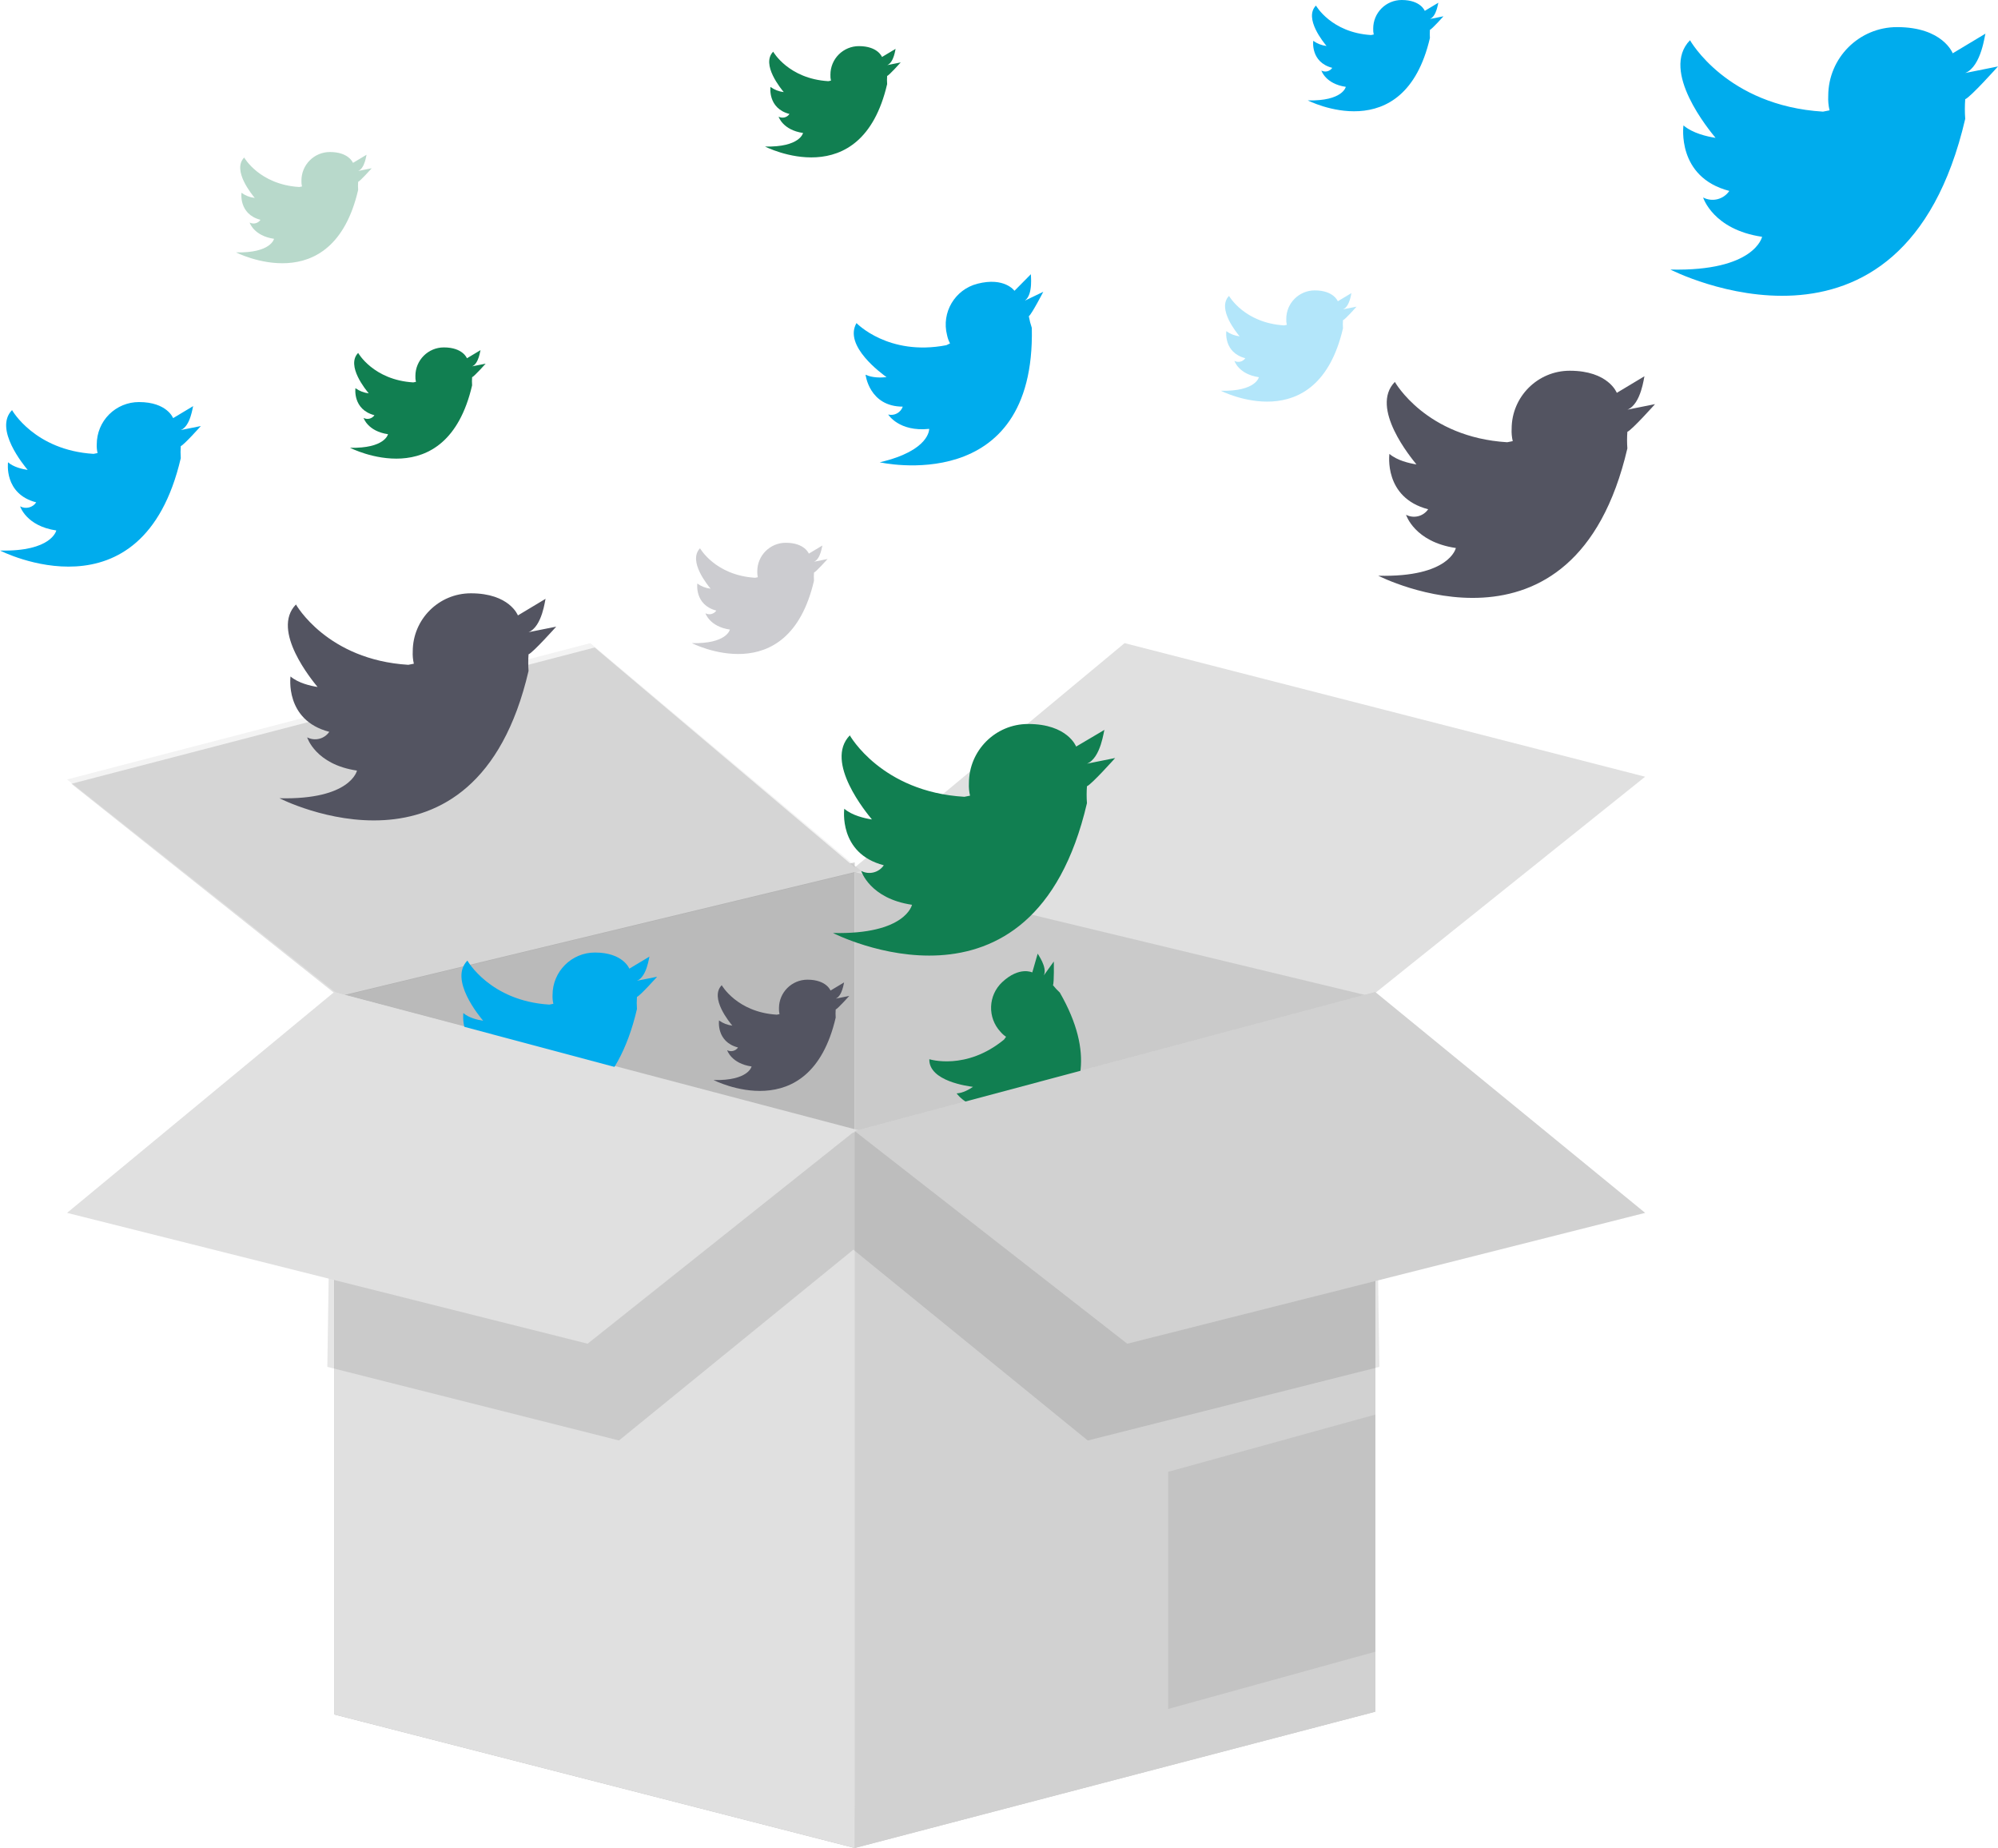
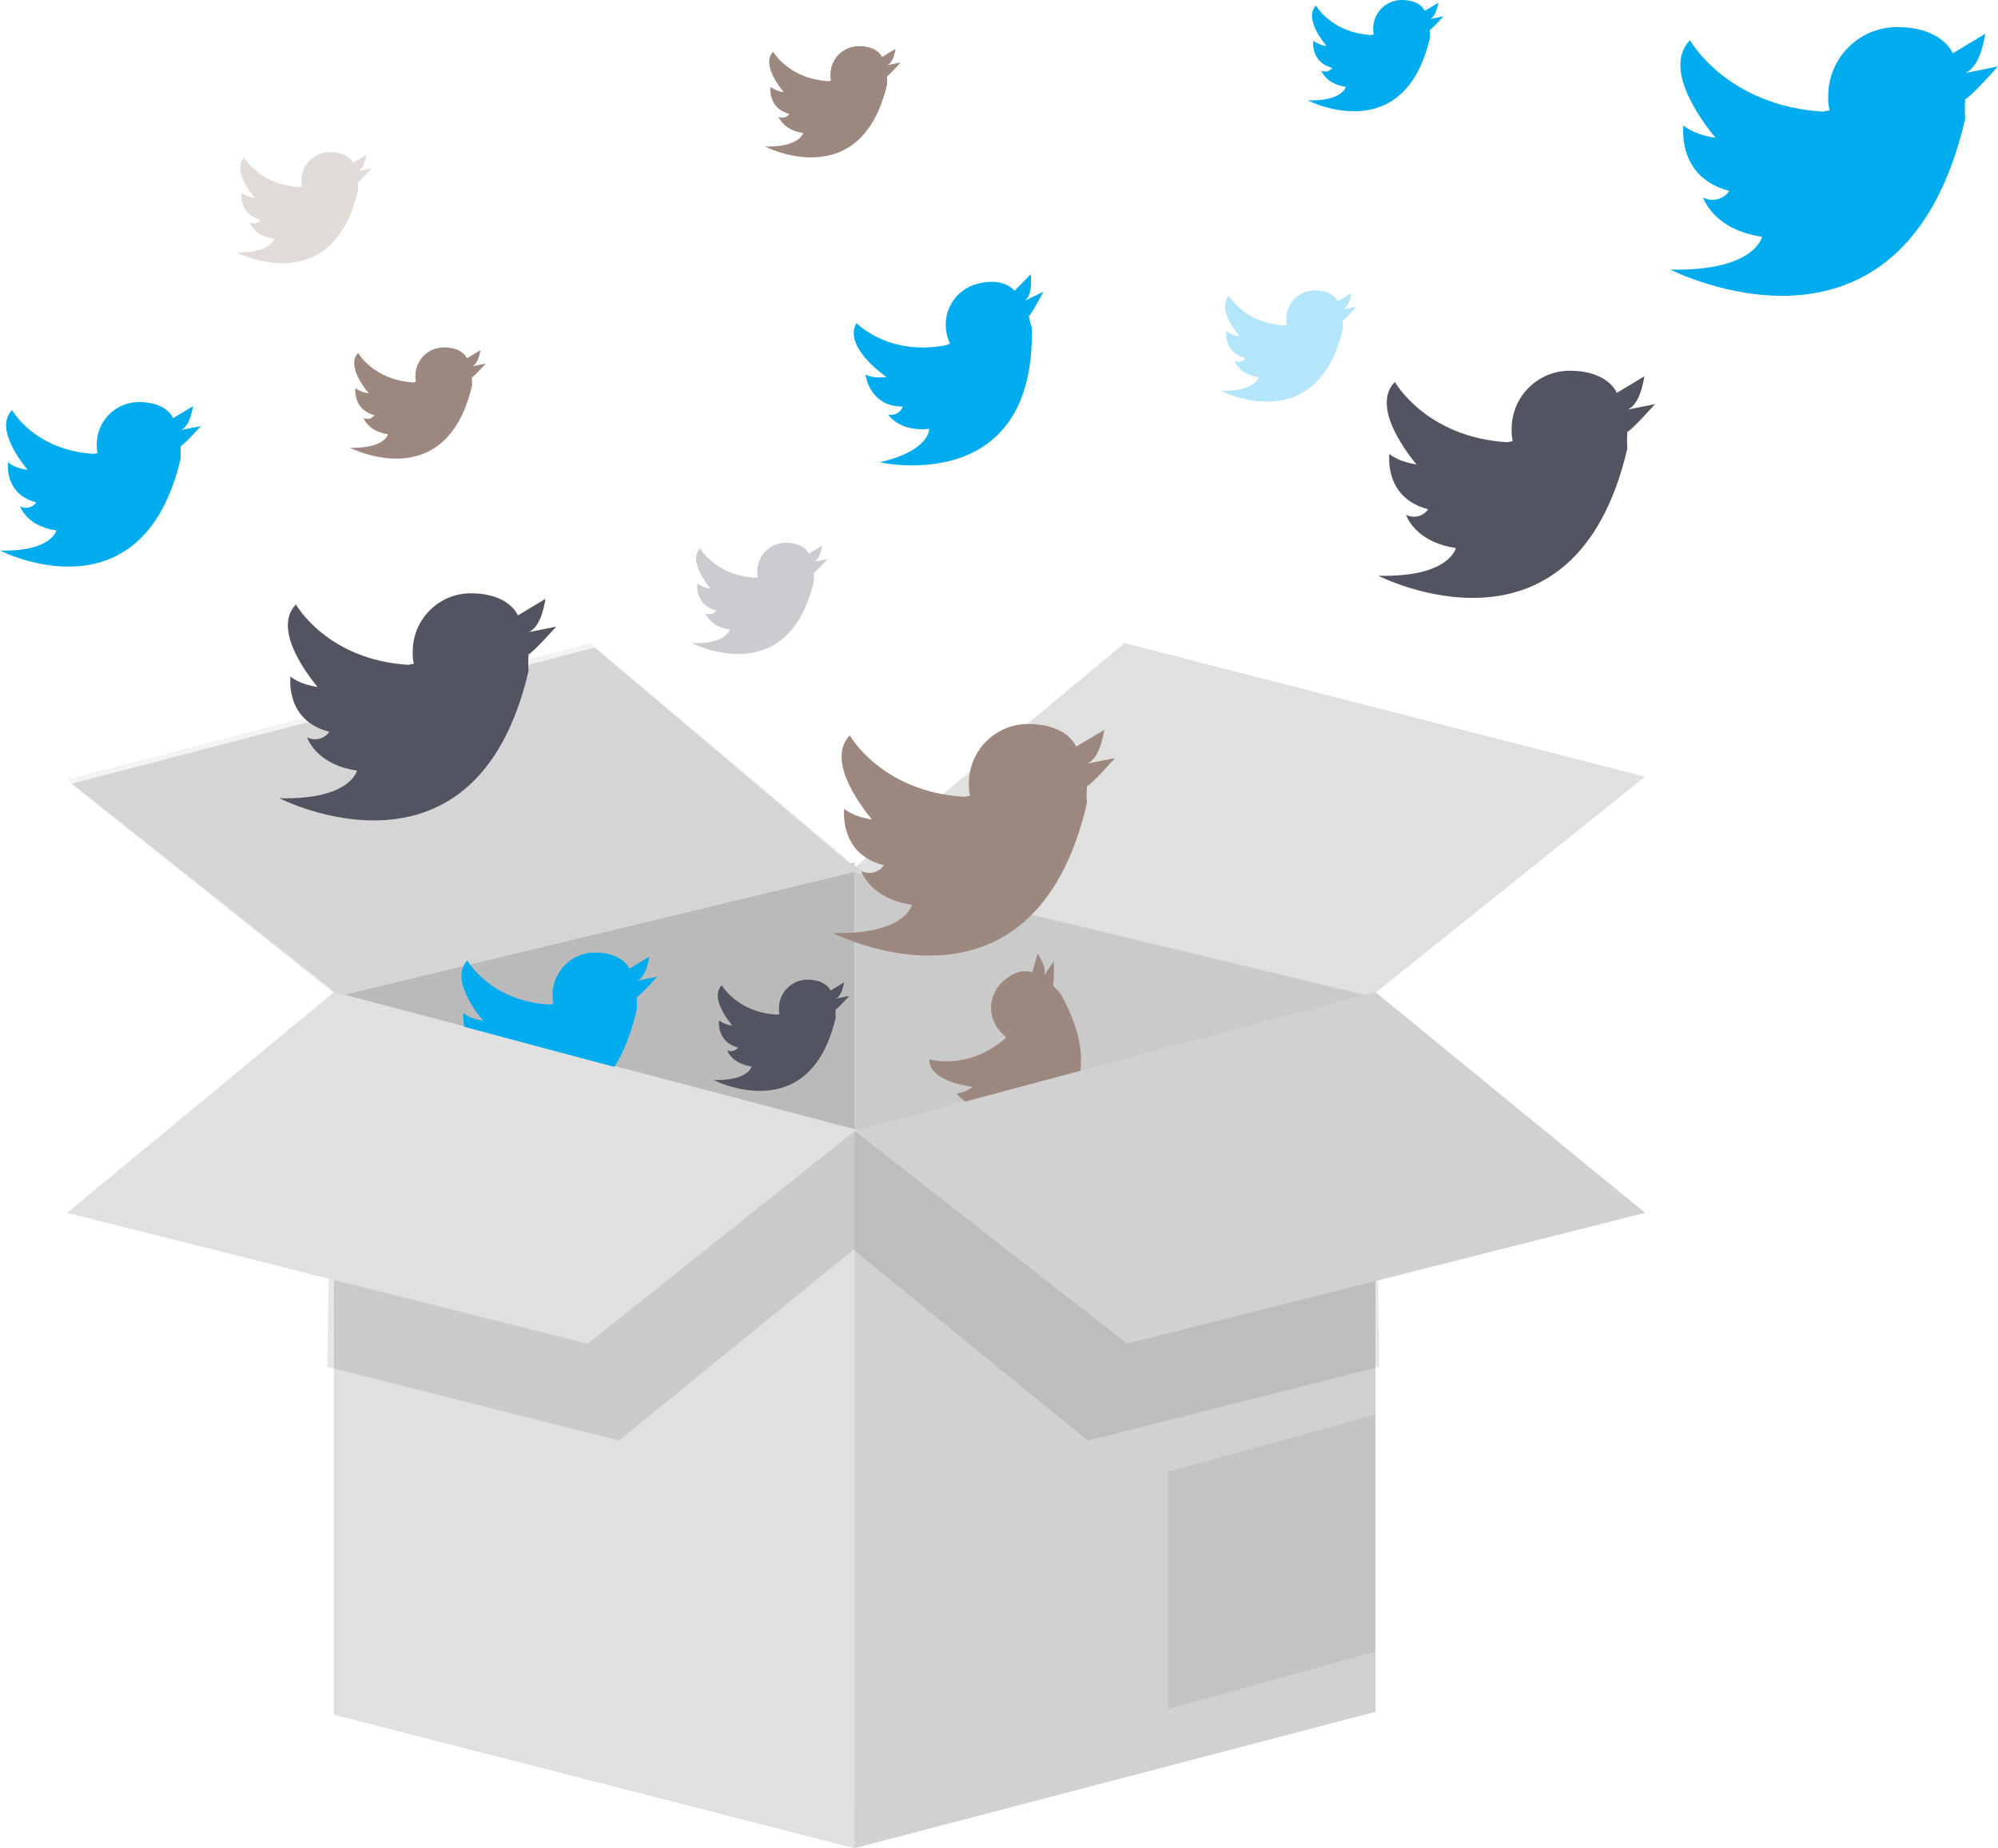
<svg xmlns="http://www.w3.org/2000/svg" id="5315dcf4-9ab7-45f5-a3d8-2e76525705db" data-name="Layer 1" width="813.15" height="752" viewBox="0 0 813.15 752">
  <polygon points="559.73 403.7 347.86 352.67 347.86 752 559.73 696.54 559.73 403.7" fill="#e0e0e0" />
  <polygon points="559.73 403.7 347.86 352.67 347.86 752 559.73 696.54 559.73 403.7" opacity="0.1" />
  <polygon points="135.99 403.7 347.86 352.67 347.86 752 135.99 697.65 135.99 403.7" fill="#e0e0e0" />
  <polygon points="135.99 401.93 347.86 350.91 347.86 752 135.99 697.65 135.99 401.93" opacity="0.17" />
  <polygon points="346.09 354.44 457.68 261.71 669.54 316.07 557.96 405.46 346.09 354.44" fill="#e0e0e0" />
  <polygon points="29.05 318.94 137.76 405.46 349.62 354.44 242.03 263.48 29.05 318.94" fill="#e0e0e0" />
  <polygon points="27.29 317.18 138.64 405.46 350.51 354.44 240.26 261.71 27.29 317.18" opacity="0.05" />
  <polygon points="135.99 403.7 135.99 697.65 347.86 752 350.72 460.27 135.99 403.7" fill="#e0e0e0" />
  <polygon points="559.73 696.54 347.86 752 347.86 460.27 559.73 403.7 559.73 696.54" fill="#e0e0e0" />
  <polygon points="559.73 696.54 347.86 752 347.86 460.27 559.73 403.7 559.73 696.54" opacity="0.07" />
  <polygon points="475.42 598.92 475.42 695.43 559.73 672.13 559.73 575.63 475.42 598.92" opacity="0.07" />
  <polygon points="133.22 556.22 251.91 586.17 347.31 508.52 347.31 460.82 135.44 407.58 133.22 556.22" opacity="0.1" />
  <polygon points="561.39 556.22 442.7 586.17 347.31 508.52 347.31 460.82 559.17 407.58 561.39 556.22" opacity="0.1" />
  <path d="M452.66,473.1l8.21-1.64s-6.9,7.72-8.21,8.21h0a33.05,33.05,0,0,0,0,4.93c-15.77,67.69-73.93,37.79-73.93,37.79,21.19.49,23-8.21,23-8.21-12.32-1.81-14.79-9.86-14.79-9.86a5.08,5.08,0,0,0,6.57-1.64c-13.31-3.45-11.5-16.43-11.5-16.43,2.3,2,5.91,2.79,8.05,3.12-1.48-1.81-14-16.76-6.41-24.48,0,0,9.2,16.43,33.35,17.91l1.64-.33a12.89,12.89,0,0,1-.33-3.61,17.25,17.25,0,0,1,17.25-17.25c11.5,0,14,6.57,14,6.57l8.21-4.93C457.59,463.24,456.77,471.46,452.66,473.1Z" transform="translate(-193.43 -74)" fill="#00aced" />
  <polygon points="135.99 403.7 27.29 493.55 239.15 546.79 347.86 460.27 135.99 403.7" fill="#e0e0e0" />
-   <path d="M618.25,470.91l4.06-5.65s.18,8.6-.34,9.65h0a27.47,27.47,0,0,0,2.79,3c28.77,50.08-23.53,64.86-23.53,64.86,13.16-11.71,9.33-18,9.33-18C602,530.62,596,527.12,596,527.12a4.22,4.22,0,0,0,3.06-4.72c-10,5.44-16.3-3.47-16.3-3.47,2.52-.1,5.18-1.65,6.66-2.66-1.92-.26-18-2.27-17.77-11.25,0,0,14.9,4.77,30.42-8l.81-1.13a10.71,10.71,0,0,1-2.25-2,14.33,14.33,0,0,1,.71-20.26c7-6.52,12.21-3.92,12.21-3.92l2.2-7.65C615.66,462.13,619.81,467.58,618.25,470.91Z" transform="translate(-193.43 -74)" fill="#117f51" />
+   <path d="M618.25,470.91l4.06-5.65s.18,8.6-.34,9.65h0a27.47,27.47,0,0,0,2.79,3c28.77,50.08-23.53,64.86-23.53,64.86,13.16-11.71,9.33-18,9.33-18C602,530.62,596,527.12,596,527.12a4.22,4.22,0,0,0,3.06-4.72c-10,5.44-16.3-3.47-16.3-3.47,2.52-.1,5.18-1.65,6.66-2.66-1.92-.26-18-2.27-17.77-11.25,0,0,14.9,4.77,30.42-8l.81-1.13a10.71,10.71,0,0,1-2.25-2,14.33,14.33,0,0,1,.71-20.26c7-6.52,12.21-3.92,12.21-3.92l2.2-7.65C615.66,462.13,619.81,467.58,618.25,470.91Z" transform="translate(-193.43 -74)" fill="#9d887f" />
  <polygon points="559.73 403.7 669.54 493.55 458.78 546.79 347.86 460.27 559.73 403.7" fill="#e0e0e0" />
  <polygon points="559.73 403.7 669.54 493.55 458.78 546.79 347.86 460.27 559.73 403.7" opacity="0.07" />
  <path d="M610.52,196.35l7.51-3.61s-4.74,9.15-5.89,9.95h0a32.88,32.88,0,0,0,1.22,4.75c1.53,69.12-61.9,54.68-61.9,54.68,20.54-4.76,20.13-13.6,20.13-13.6-12.32,1.3-16.68-5.84-16.68-5.84a5,5,0,0,0,5.93-3.21c-13.68,0-15.14-13-15.14-13,2.7,1.33,6.39,1.23,8.53,1-1.87-1.38-17.6-12.7-12.22-22,0,0,12.93,13.56,36.56,9l1.5-.72a12.82,12.82,0,0,1-1.21-3.4,17.16,17.16,0,0,1,12.36-20.89c11.08-2.84,15.08,2.88,15.08,2.88l6.7-6.78C612.83,185.63,614.07,193.75,610.52,196.35Z" transform="translate(-193.43 -74)" fill="#00aced" />
  <path d="M267,249l8.17-1.63s-6.86,7.68-8.17,8.17h0a32.88,32.88,0,0,0,0,4.9c-15.69,67.33-73.54,37.59-73.54,37.59,21.08.49,22.88-8.17,22.88-8.17-12.26-1.8-14.71-9.81-14.71-9.81a5,5,0,0,0,6.54-1.63C194.9,275,196.7,262.12,196.7,262.12c2.29,2,5.88,2.78,8,3.11-1.47-1.8-13.89-16.67-6.37-24.35,0,0,9.15,16.34,33.18,17.81l1.63-.33a12.82,12.82,0,0,1-.33-3.6A17.16,17.16,0,0,1,250,237.61c11.44,0,13.89,6.54,13.89,6.54l8.17-4.9C271.87,239.24,271.06,247.41,267,249Z" transform="translate(-193.43 -74)" fill="#00aced" />
  <path d="M993.24,103.71l13.33-2.67s-11.2,12.53-13.33,13.33h0a53.64,53.64,0,0,0,0,8c-25.6,109.85-120,61.32-120,61.32,34.39.8,37.33-13.33,37.33-13.33-20-2.93-24-16-24-16a8.24,8.24,0,0,0,10.66-2.67c-21.6-5.6-18.66-26.66-18.66-26.66,3.73,3.2,9.6,4.53,13.06,5.07-2.4-2.93-22.66-27.2-10.4-39.73,0,0,14.93,26.66,54.12,29.06l2.67-.53a20.92,20.92,0,0,1-.53-5.87,28,28,0,0,1,28-28c18.66,0,22.66,10.66,22.66,10.66l13.33-8C1001.24,87.71,999.91,101,993.24,103.71Z" transform="translate(-193.43 -74)" fill="#00aced" />
  <path d="M775.38,81.73l5.52-1.1s-4.64,5.19-5.52,5.52h0a22.21,22.21,0,0,0,0,3.31c-10.6,45.5-49.69,25.4-49.69,25.4,14.25.33,15.46-5.52,15.46-5.52-8.28-1.21-9.94-6.63-9.94-6.63a3.41,3.41,0,0,0,4.42-1.1c-8.94-2.32-7.73-11-7.73-11a11.48,11.48,0,0,0,5.41,2.1c-1-1.21-9.39-11.26-4.31-16.45,0,0,6.18,11,22.42,12l1.1-.22a8.66,8.66,0,0,1-.22-2.43A11.59,11.59,0,0,1,763.9,74c7.73,0,9.39,4.42,9.39,4.42l5.52-3.31C778.69,75.1,778.14,80.63,775.38,81.73Z" transform="translate(-193.43 -74)" fill="#00aced" />
  <path d="M524.71,302.58l5.52-1.1s-4.64,5.19-5.52,5.52h0a22.21,22.21,0,0,0,0,3.31c-10.6,45.5-49.69,25.4-49.69,25.4,14.25.33,15.46-5.52,15.46-5.52-8.28-1.21-9.94-6.63-9.94-6.63a3.41,3.41,0,0,0,4.42-1.1c-8.94-2.32-7.73-11-7.73-11a11.48,11.48,0,0,0,5.41,2.1c-1-1.21-9.39-11.26-4.31-16.45,0,0,6.18,11,22.42,12l1.1-.22a8.66,8.66,0,0,1-.22-2.43,11.59,11.59,0,0,1,11.59-11.59c7.73,0,9.39,4.42,9.39,4.42l5.52-3.31C528,296,527.47,301.48,524.71,302.58Z" transform="translate(-193.43 -74)" fill="#535461" opacity="0.3" />
  <path d="M740,199.89l5.52-1.1S740.93,204,740,204.3h0a22.21,22.21,0,0,0,0,3.31c-10.6,45.5-49.69,25.4-49.69,25.4,14.25.33,15.46-5.52,15.46-5.52-8.28-1.21-9.94-6.63-9.94-6.63a3.41,3.41,0,0,0,4.42-1.1c-8.94-2.32-7.73-11-7.73-11a11.48,11.48,0,0,0,5.41,2.1c-1-1.21-9.39-11.26-4.31-16.45,0,0,6.18,11,22.42,12l1.1-.22a8.66,8.66,0,0,1-.22-2.43,11.59,11.59,0,0,1,11.59-11.59c7.73,0,9.39,4.42,9.39,4.42l5.52-3.31C743.36,193.26,742.8,198.78,740,199.89Z" transform="translate(-193.43 -74)" fill="#00aced" opacity="0.3" />
-   <path d="M635.8,384.76l11.48-2.3s-9.65,10.8-11.48,11.48h0a46.21,46.21,0,0,0,0,6.89c-22.05,94.63-103.36,52.83-103.36,52.83,29.63.69,32.16-11.48,32.16-11.48-17.23-2.53-20.67-13.78-20.67-13.78a7.1,7.1,0,0,0,9.19-2.3c-18.6-4.82-16.08-23-16.08-23,3.22,2.76,8.27,3.9,11.25,4.36-2.07-2.53-19.52-23.43-9-34.22,0,0,12.86,23,46.63,25l2.3-.46a18,18,0,0,1-.46-5.05,24.11,24.11,0,0,1,24.12-24.12c16.08,0,19.52,9.19,19.52,9.19L642.92,371C642.69,371,641.54,382.47,635.8,384.76Z" transform="translate(-193.43 -74)" fill="#117f51" />
-   <path d="M554.52,100.5,560,99.4s-4.64,5.19-5.52,5.52h0a22.21,22.21,0,0,0,0,3.31c-10.6,45.5-49.69,25.4-49.69,25.4,14.25.33,15.46-5.52,15.46-5.52-8.28-1.21-9.94-6.63-9.94-6.63a3.41,3.41,0,0,0,4.42-1.1c-8.94-2.32-7.73-11-7.73-11a11.48,11.48,0,0,0,5.41,2.1c-1-1.21-9.39-11.26-4.31-16.45,0,0,6.18,11,22.42,12l1.1-.22a8.66,8.66,0,0,1-.22-2.43A11.59,11.59,0,0,1,543,92.77c7.73,0,9.39,4.42,9.39,4.42l5.52-3.31C557.84,93.88,557.29,99.4,554.52,100.5Z" transform="translate(-193.43 -74)" fill="#117f51" />
-   <path d="M385.57,223.08l5.52-1.1s-4.64,5.19-5.52,5.52h0a22.21,22.21,0,0,0,0,3.31c-10.6,45.5-49.69,25.4-49.69,25.4,14.25.33,15.46-5.52,15.46-5.52-8.28-1.21-9.94-6.63-9.94-6.63a3.41,3.41,0,0,0,4.42-1.1c-8.94-2.32-7.73-11-7.73-11a11.48,11.48,0,0,0,5.41,2.1c-1-1.21-9.39-11.26-4.31-16.45,0,0,6.18,11,22.42,12l1.1-.22a8.66,8.66,0,0,1-.22-2.43,11.59,11.59,0,0,1,11.59-11.59c7.73,0,9.39,4.42,9.39,4.42l5.52-3.31C388.88,216.45,388.33,222,385.57,223.08Z" transform="translate(-193.43 -74)" fill="#117f51" />
-   <path d="M339.19,143.57l5.52-1.1s-4.64,5.19-5.52,5.52h0a22.21,22.21,0,0,0,0,3.31c-10.6,45.5-49.69,25.4-49.69,25.4,14.25.33,15.46-5.52,15.46-5.52-8.28-1.21-9.94-6.63-9.94-6.63a3.41,3.41,0,0,0,4.42-1.1c-8.94-2.32-7.73-11-7.73-11a11.48,11.48,0,0,0,5.41,2.1c-1-1.21-9.39-11.26-4.31-16.45,0,0,6.18,11,22.42,12l1.1-.22a8.66,8.66,0,0,1-.22-2.43,11.59,11.59,0,0,1,11.59-11.59c7.73,0,9.39,4.42,9.39,4.42l5.52-3.31C342.5,136.94,342,142.47,339.19,143.57Z" transform="translate(-193.43 -74)" fill="#117f51" opacity="0.3" />
+   <path d="M635.8,384.76l11.48-2.3s-9.65,10.8-11.48,11.48h0a46.21,46.21,0,0,0,0,6.89c-22.05,94.63-103.36,52.83-103.36,52.83,29.63.69,32.16-11.48,32.16-11.48-17.23-2.53-20.67-13.78-20.67-13.78a7.1,7.1,0,0,0,9.19-2.3c-18.6-4.82-16.08-23-16.08-23,3.22,2.76,8.27,3.9,11.25,4.36-2.07-2.53-19.52-23.43-9-34.22,0,0,12.86,23,46.63,25l2.3-.46a18,18,0,0,1-.46-5.05,24.11,24.11,0,0,1,24.12-24.12c16.08,0,19.52,9.19,19.52,9.19L642.92,371C642.69,371,641.54,382.47,635.8,384.76Z" transform="translate(-193.43 -74)" fill="#9d887f" />
+   <path d="M554.52,100.5,560,99.4s-4.64,5.19-5.52,5.52h0a22.21,22.21,0,0,0,0,3.31c-10.6,45.5-49.69,25.4-49.69,25.4,14.25.33,15.46-5.52,15.46-5.52-8.28-1.21-9.94-6.63-9.94-6.63a3.41,3.41,0,0,0,4.42-1.1c-8.94-2.32-7.73-11-7.73-11a11.48,11.48,0,0,0,5.41,2.1c-1-1.21-9.39-11.26-4.31-16.45,0,0,6.18,11,22.42,12l1.1-.22a8.66,8.66,0,0,1-.22-2.43A11.59,11.59,0,0,1,543,92.77c7.73,0,9.39,4.42,9.39,4.42l5.52-3.31C557.84,93.88,557.29,99.4,554.52,100.5Z" transform="translate(-193.43 -74)" fill="#9d887f" />
+   <path d="M385.57,223.08l5.52-1.1s-4.64,5.19-5.52,5.52h0a22.21,22.21,0,0,0,0,3.31c-10.6,45.5-49.69,25.4-49.69,25.4,14.25.33,15.46-5.52,15.46-5.52-8.28-1.21-9.94-6.63-9.94-6.63a3.41,3.41,0,0,0,4.42-1.1c-8.94-2.32-7.73-11-7.73-11a11.48,11.48,0,0,0,5.41,2.1c-1-1.21-9.39-11.26-4.31-16.45,0,0,6.18,11,22.42,12l1.1-.22a8.66,8.66,0,0,1-.22-2.43,11.59,11.59,0,0,1,11.59-11.59c7.73,0,9.39,4.42,9.39,4.42l5.52-3.31C388.88,216.45,388.33,222,385.57,223.08Z" transform="translate(-193.43 -74)" fill="#9d887f" />
+   <path d="M339.19,143.57l5.52-1.1s-4.64,5.19-5.52,5.52h0a22.21,22.21,0,0,0,0,3.31c-10.6,45.5-49.69,25.4-49.69,25.4,14.25.33,15.46-5.52,15.46-5.52-8.28-1.21-9.94-6.63-9.94-6.63a3.41,3.41,0,0,0,4.42-1.1c-8.94-2.32-7.73-11-7.73-11a11.48,11.48,0,0,0,5.41,2.1c-1-1.21-9.39-11.26-4.31-16.45,0,0,6.18,11,22.42,12l1.1-.22a8.66,8.66,0,0,1-.22-2.43,11.59,11.59,0,0,1,11.59-11.59c7.73,0,9.39,4.42,9.39,4.42l5.52-3.31C342.5,136.94,342,142.47,339.19,143.57Z" transform="translate(-193.43 -74)" fill="#9d887f" opacity="0.3" />
  <path d="M533.54,480.37l5.52-1.1s-4.64,5.19-5.52,5.52h0a22.21,22.21,0,0,0,0,3.31c-10.6,45.5-49.69,25.4-49.69,25.4,14.25.33,15.46-5.52,15.46-5.52-8.28-1.21-9.94-6.63-9.94-6.63a3.41,3.41,0,0,0,4.42-1.1c-8.94-2.32-7.73-11-7.73-11a11.48,11.48,0,0,0,5.41,2.1c-1-1.21-9.39-11.26-4.31-16.45,0,0,6.18,11,22.42,12l1.1-.22a8.66,8.66,0,0,1-.22-2.43,11.59,11.59,0,0,1,11.59-11.59c7.73,0,9.39,4.42,9.39,4.42l5.52-3.31C536.86,473.75,536.3,479.27,533.54,480.37Z" transform="translate(-193.43 -74)" fill="#535461" />
  <path d="M855.77,240.7,867,238.45s-9.46,10.59-11.26,11.26h0a45.32,45.32,0,0,0,0,6.76c-21.63,92.81-101.37,51.81-101.37,51.81C783.46,309,785.94,297,785.94,297c-16.9-2.48-20.27-13.52-20.27-13.52a7,7,0,0,0,9-2.25c-18.25-4.73-15.77-22.53-15.77-22.53,3.15,2.7,8.11,3.83,11,4.28-2-2.48-19.15-23-8.79-33.57,0,0,12.62,22.53,45.73,24.55l2.25-.45a17.67,17.67,0,0,1-.45-5,23.65,23.65,0,0,1,23.65-23.65c15.77,0,19.15,9,19.15,9l11.26-6.76C862.53,227.18,861.4,238.45,855.77,240.7Z" transform="translate(-193.43 -74)" fill="#535461" />
  <path d="M408.54,331.25,419.8,329s-9.46,10.59-11.26,11.26h0a45.32,45.32,0,0,0,0,6.76c-21.63,92.81-101.37,51.81-101.37,51.81,29.06.68,31.54-11.26,31.54-11.26-16.9-2.48-20.27-13.52-20.27-13.52a7,7,0,0,0,9-2.25c-18.25-4.73-15.77-22.53-15.77-22.53,3.15,2.7,8.11,3.83,11,4.28-2-2.48-19.15-23-8.79-33.57,0,0,12.62,22.53,45.73,24.55l2.25-.45a17.67,17.67,0,0,1-.45-5,23.65,23.65,0,0,1,23.65-23.65c15.77,0,19.15,9,19.15,9l11.26-6.76C415.3,317.73,414.17,329,408.54,331.25Z" transform="translate(-193.43 -74)" fill="#535461" />
</svg>
